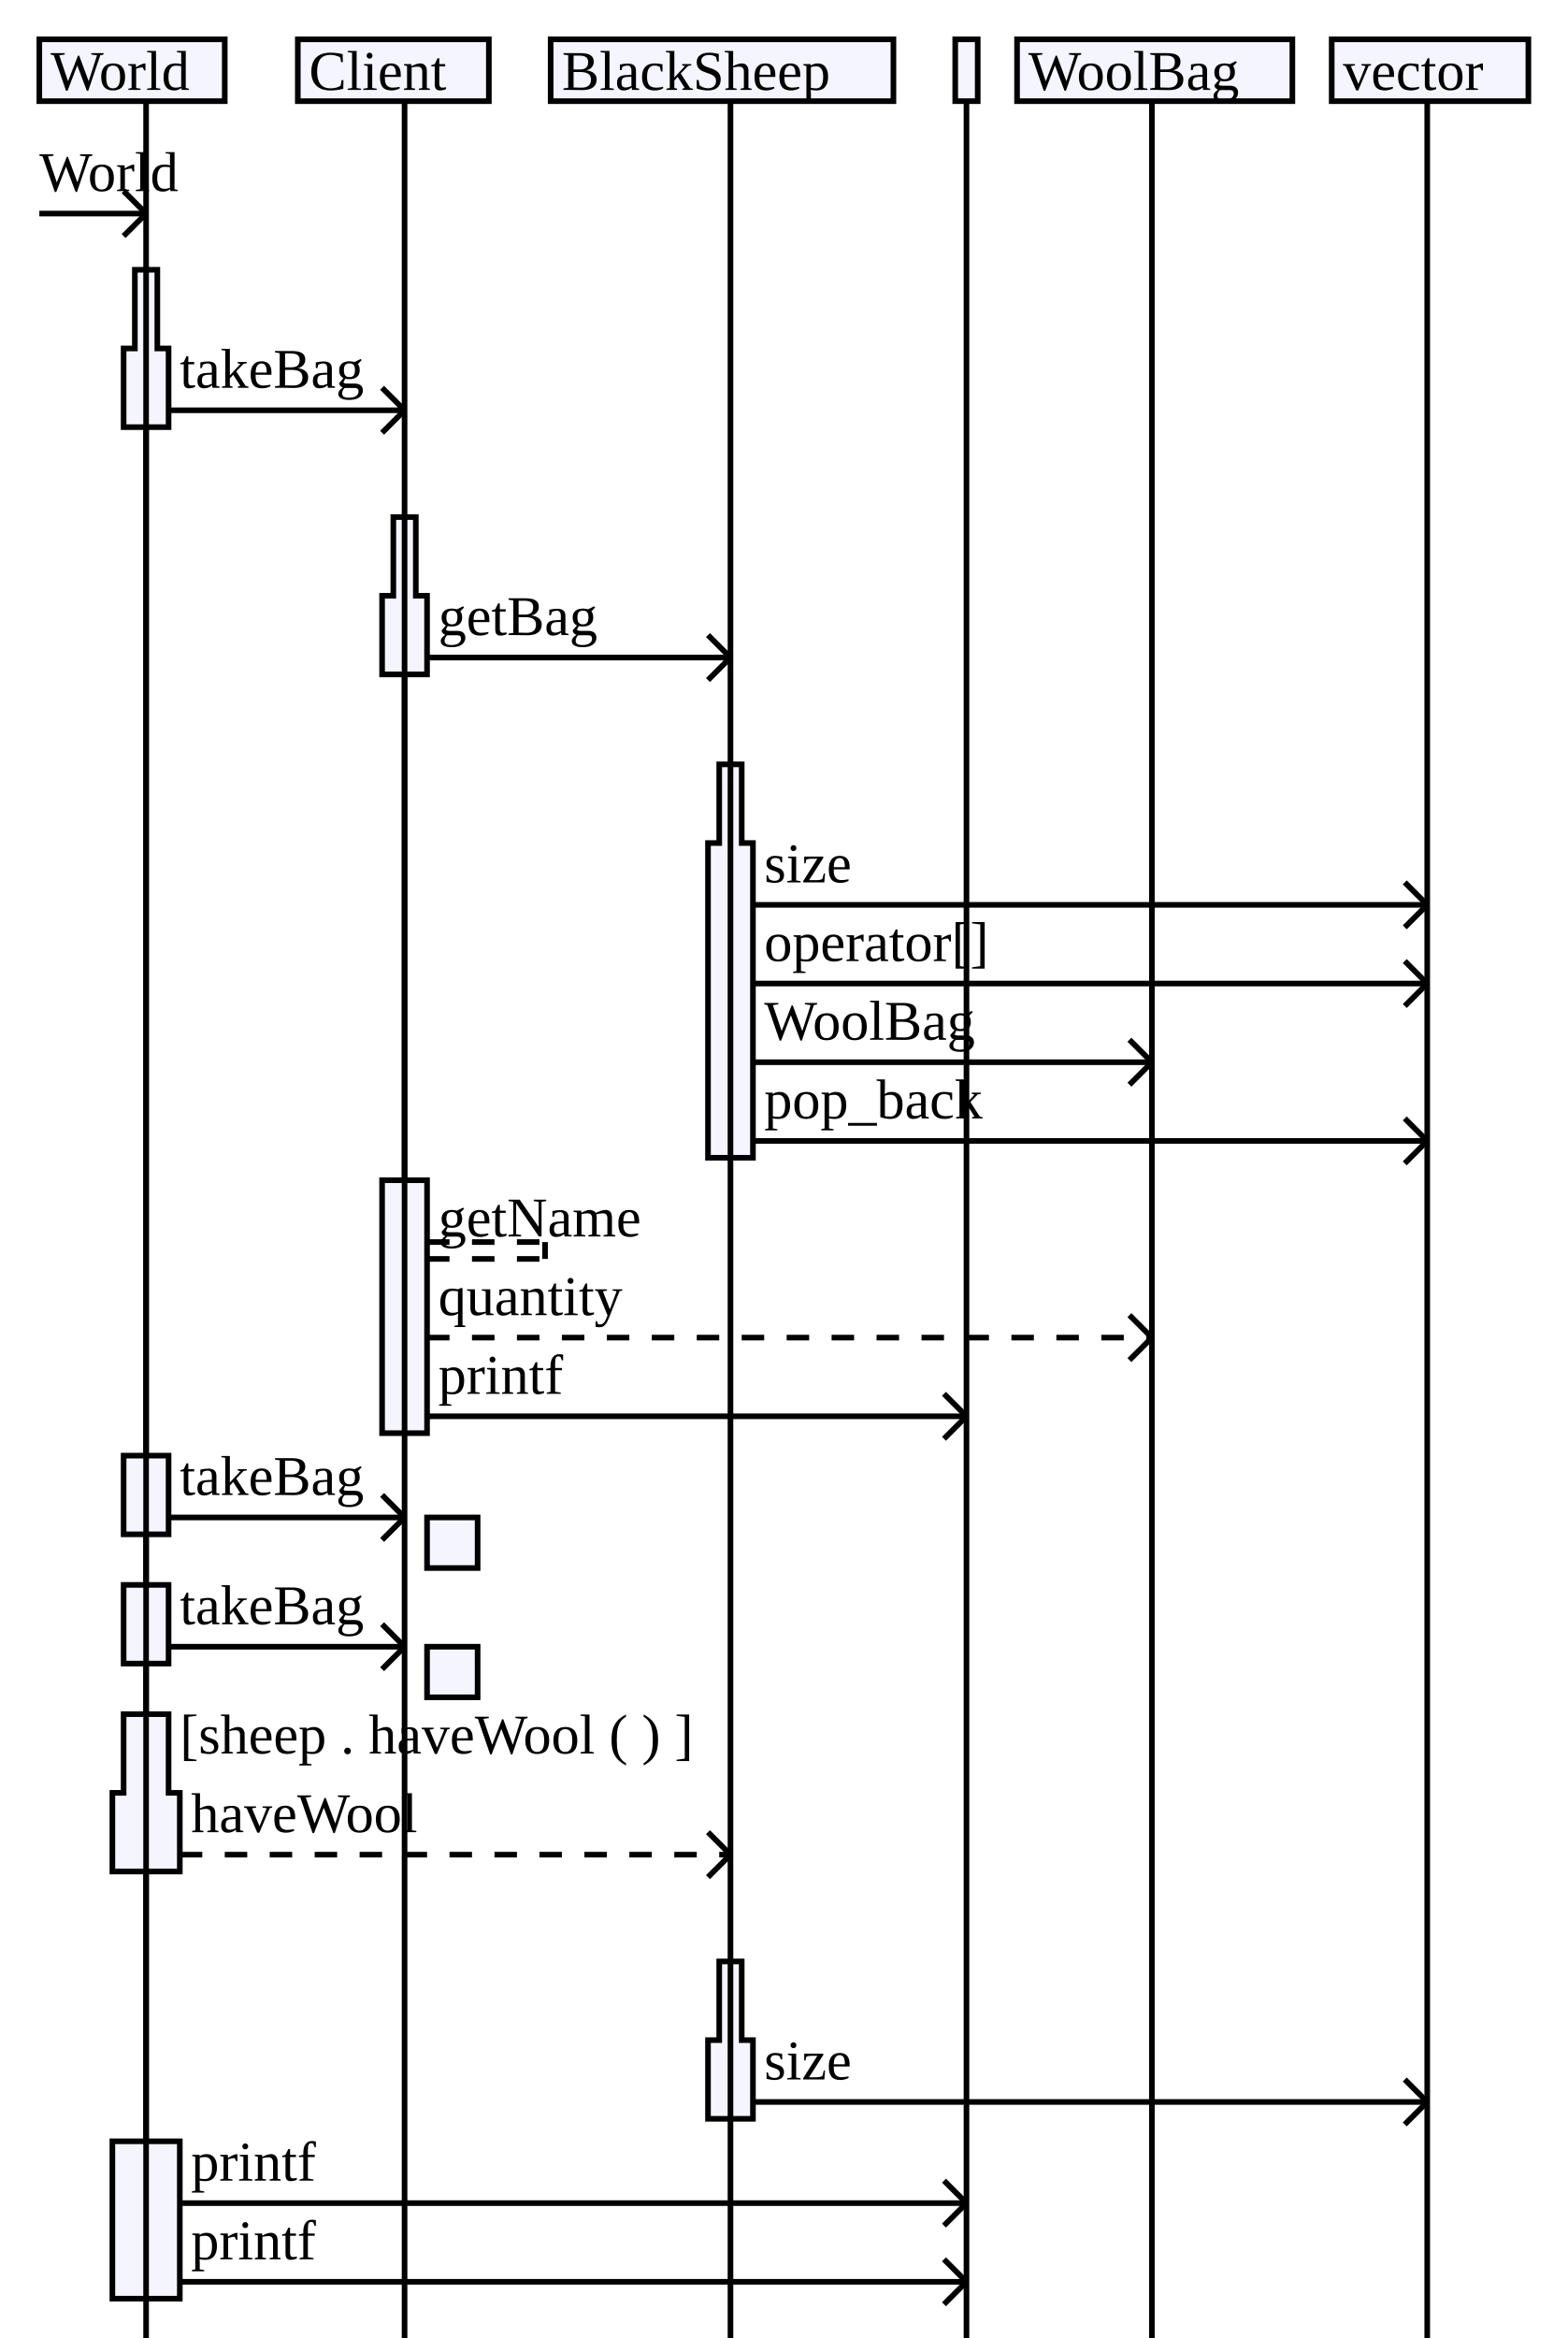
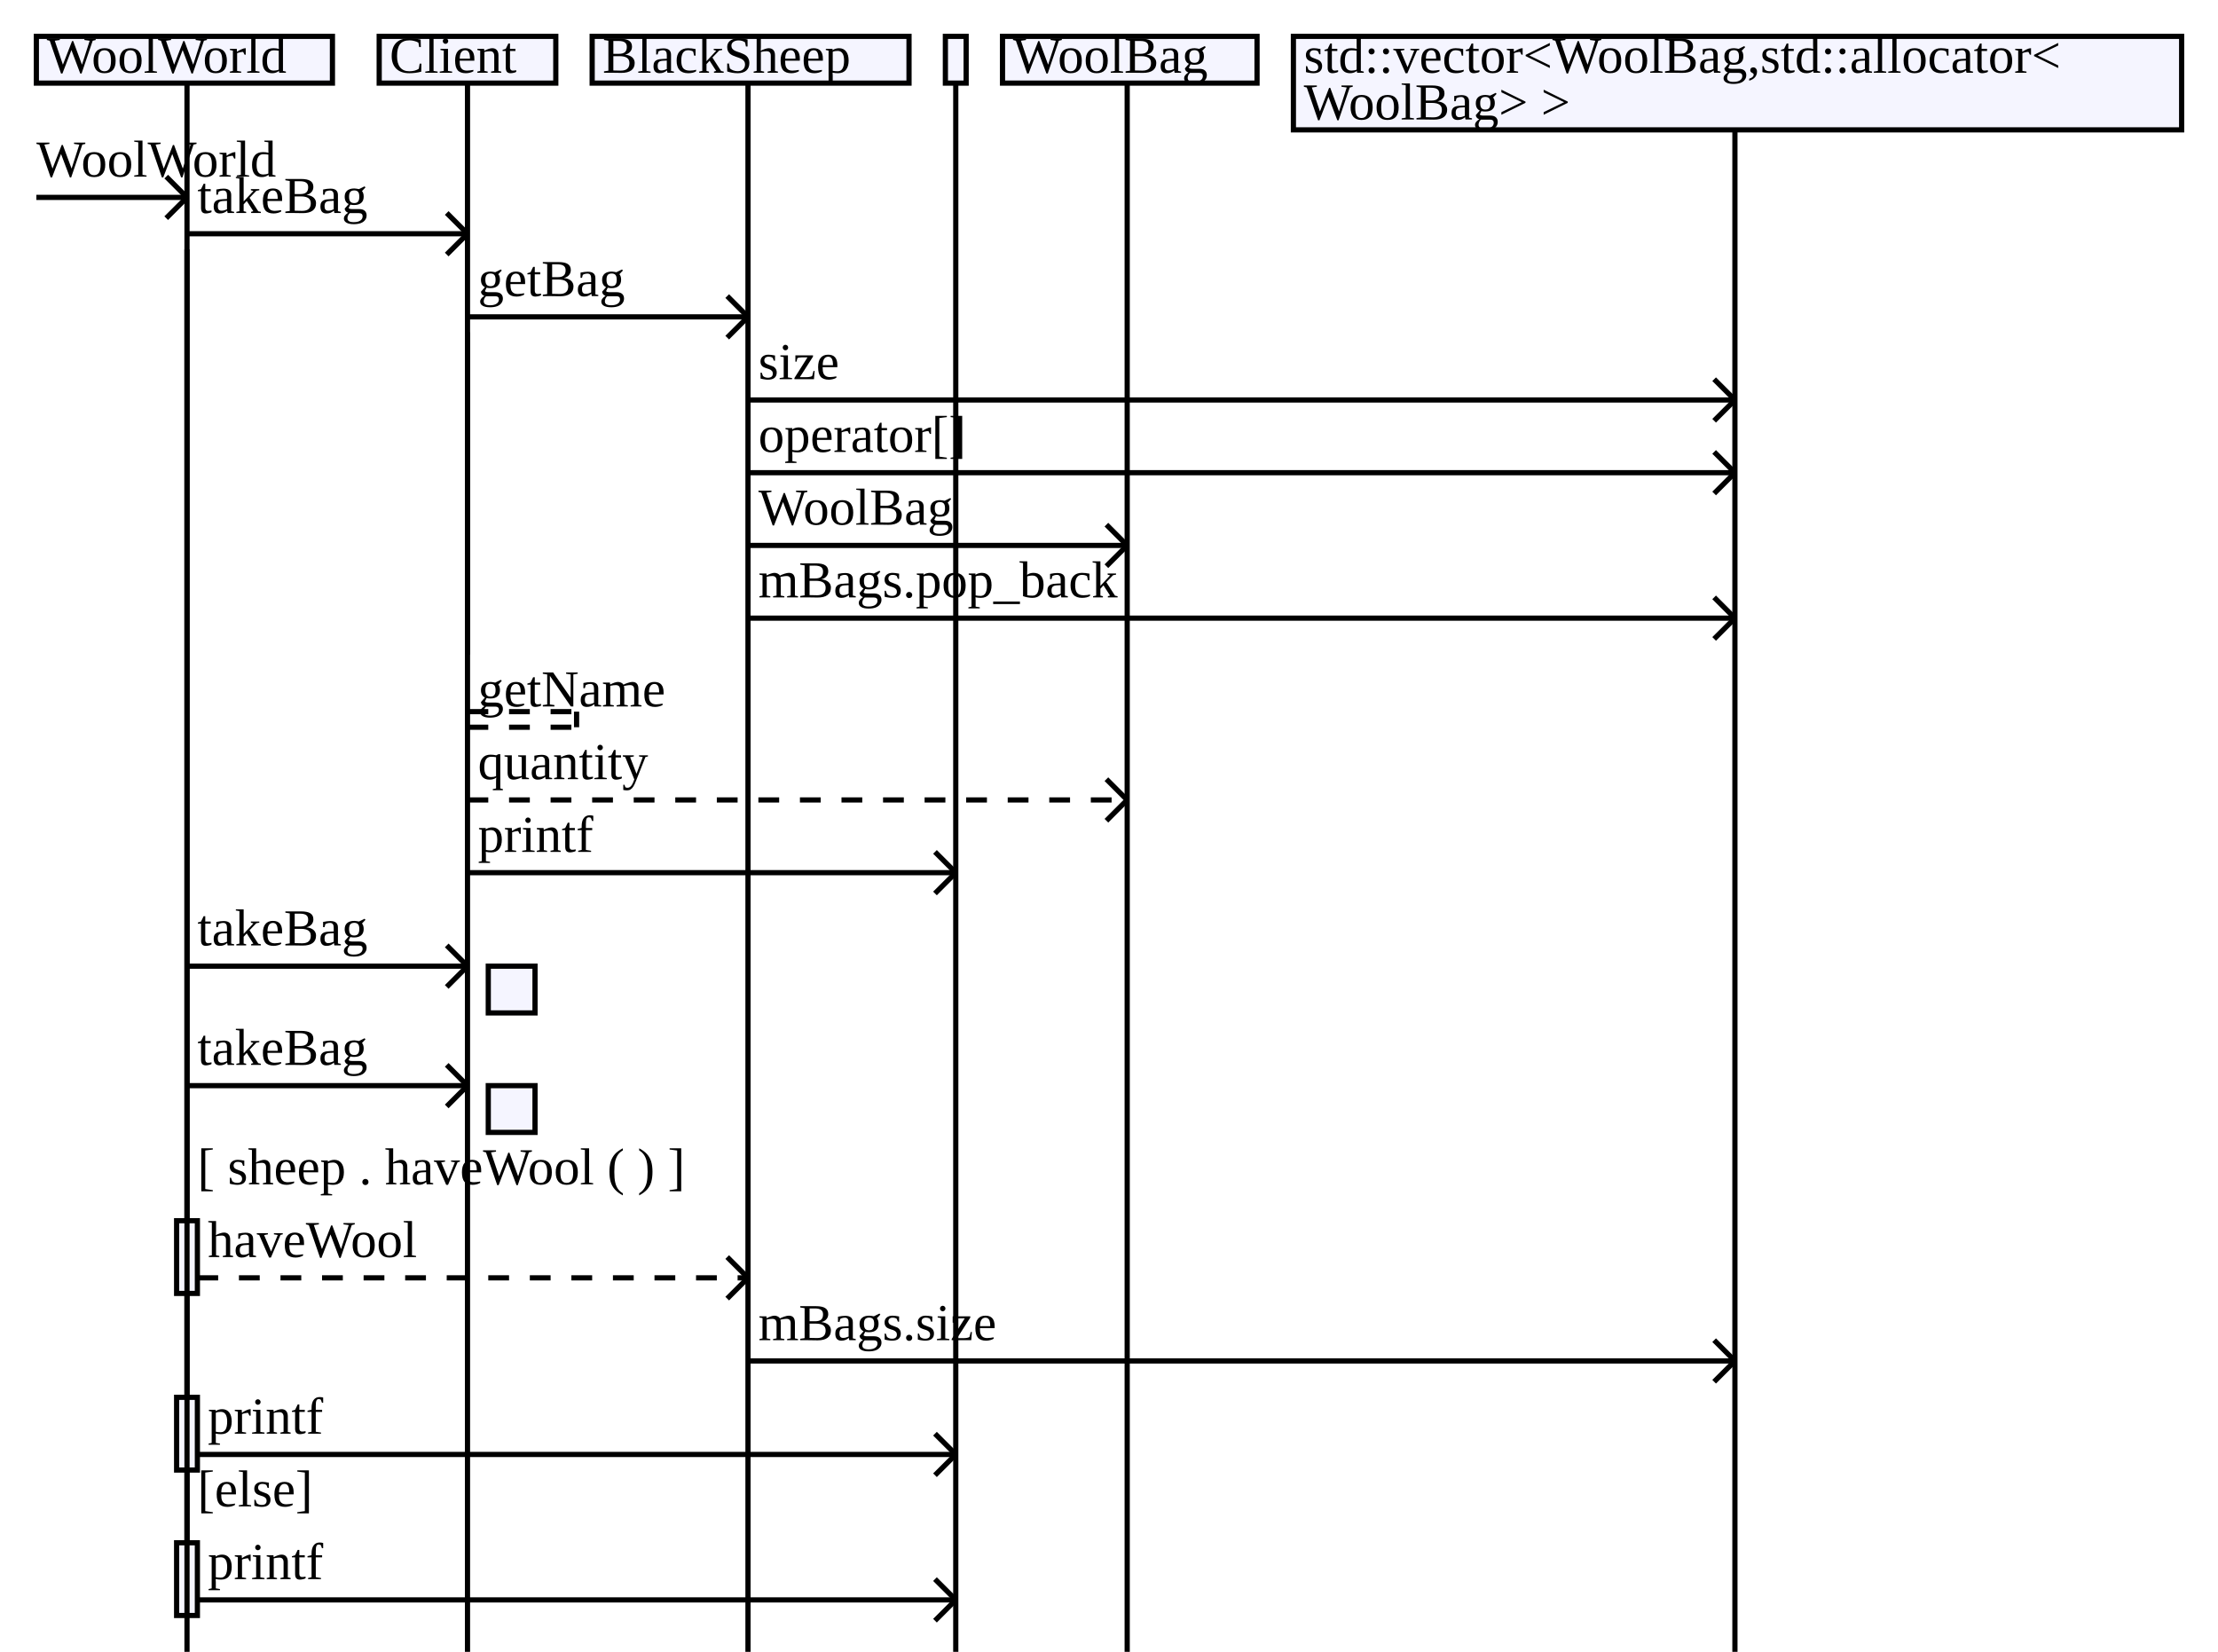
- <svg xmlns="http://www.w3.org/2000/svg" version="1.1" width="279" height="416">
-   <g fill="#f5f5ff" stroke="rgb(0,0,0)" style="stroke-width:1">
-     <rect x="7" y="7" width="33" height="11" />
+ <svg xmlns="http://www.w3.org/2000/svg" version="1.1" width="427" height="318">
+   <g font-size="10" stroke="none">
+     <g fill="#f5f5ff" stroke="#000000" style="stroke-width:1">
+       <rect x="7" y="7" width="57" height="9" />
+     </g>
+     <text x="9" y="14">WoolWorld</text>
  </g>
-   <g font-size="10">
-     <text x="9" y="16">World</text>
+   <g font-size="10" stroke="none">
+     <g fill="#f5f5ff" stroke="#000000" style="stroke-width:1">
+       <rect x="73" y="7" width="34" height="9" />
+     </g>
+     <text x="75" y="14">Client</text>
  </g>
-   <g fill="#f5f5ff" stroke="rgb(0,0,0)" style="stroke-width:1">
-     <rect x="53" y="7" width="34" height="11" />
+   <g font-size="10" stroke="none">
+     <g fill="#f5f5ff" stroke="#000000" style="stroke-width:1">
+       <rect x="114" y="7" width="61" height="9" />
+     </g>
+     <text x="116" y="14">BlackSheep</text>
  </g>
-   <g font-size="10">
-     <text x="55" y="16">Client</text>
+   <g font-size="10" stroke="none">
+     <g fill="#f5f5ff" stroke="#000000" style="stroke-width:1">
+       <rect x="182" y="7" width="4" height="9" />
+     </g>
+     <text x="184" y="14" />
  </g>
-   <g fill="#f5f5ff" stroke="rgb(0,0,0)" style="stroke-width:1">
-     <rect x="98" y="7" width="61" height="11" />
+   <g font-size="10" stroke="none">
+     <g fill="#f5f5ff" stroke="#000000" style="stroke-width:1">
+       <rect x="193" y="7" width="49" height="9" />
+     </g>
+     <text x="195" y="14">WoolBag</text>
  </g>
-   <g font-size="10">
-     <text x="100" y="16">BlackSheep</text>
+   <g font-size="10" stroke="none">
+     <g fill="#f5f5ff" stroke="#000000" style="stroke-width:1">
+       <rect x="249" y="7" width="171" height="18" />
+     </g>
+     <text x="251" y="14">std::vector&lt;WoolBag,std::allocator&lt;</text>
+     <text x="251" y="23">   WoolBag&gt; &gt;</text>
  </g>
-   <g fill="#f5f5ff" stroke="rgb(0,0,0)" style="stroke-width:1">
-     <rect x="170" y="7" width="4" height="11" />
+   <g fill="#f5f5ff" stroke="#000000" style="stroke-width:1">
+     <line x1="7" y1="38" x2="36" y2="38" />
+     <line x1="32" y1="34" x2="36" y2="38" />
+     <line x1="32" y1="42" x2="36" y2="38" />
+     <line x1="36" y1="45" x2="90" y2="45" />
+     <line x1="86" y1="41" x2="90" y2="45" />
+     <line x1="86" y1="49" x2="90" y2="45" />
+     <line x1="90" y1="61" x2="144" y2="61" />
+     <line x1="140" y1="57" x2="144" y2="61" />
+     <line x1="140" y1="65" x2="144" y2="61" />
+     <line x1="144" y1="77" x2="334" y2="77" />
+     <line x1="330" y1="73" x2="334" y2="77" />
+     <line x1="330" y1="81" x2="334" y2="77" />
+     <line x1="144" y1="91" x2="334" y2="91" />
+     <line x1="330" y1="87" x2="334" y2="91" />
+     <line x1="330" y1="95" x2="334" y2="91" />
+     <line x1="144" y1="105" x2="217" y2="105" />
+     <line x1="213" y1="101" x2="217" y2="105" />
+     <line x1="213" y1="109" x2="217" y2="105" />
+     <line x1="144" y1="119" x2="334" y2="119" />
+     <line x1="330" y1="115" x2="334" y2="119" />
+     <line x1="330" y1="123" x2="334" y2="119" />
+     <polygon points="" style="fill:#f5f5ff" />
+     <line x1="90" y1="137" x2="111" y2="137" style="stroke-dasharray: 4, 4 " />
+     <line x1="111" y1="137" x2="111" y2="140" />
+     <line x1="90" y1="140" x2="111" y2="140" style="stroke-dasharray: 4, 4 " />
+     <line x1="90" y1="154" x2="217" y2="154" style="stroke-dasharray: 4, 4 " />
+     <line x1="213" y1="150" x2="217" y2="154" />
+     <line x1="213" y1="158" x2="217" y2="154" />
+     <line x1="90" y1="168" x2="184" y2="168" />
+     <line x1="180" y1="164" x2="184" y2="168" />
+     <line x1="180" y1="172" x2="184" y2="168" />
+     <polygon points="90,64 90,64 90,126 90,126 90,126 90,126 90,64 90,64 " style="fill:#f5f5ff" />
+     <line x1="36" y1="186" x2="90" y2="186" />
+     <line x1="86" y1="182" x2="90" y2="186" />
+     <line x1="86" y1="190" x2="90" y2="186" />
+     <rect x="94" y="186" width="9" height="9" />
+     <line x1="36" y1="209" x2="90" y2="209" />
+     <line x1="86" y1="205" x2="90" y2="209" />
+     <line x1="86" y1="213" x2="90" y2="209" />
+     <rect x="94" y="209" width="9" height="9" />
+     <line x1="38" y1="246" x2="144" y2="246" style="stroke-dasharray: 4, 4 " />
+     <line x1="140" y1="242" x2="144" y2="246" />
+     <line x1="140" y1="250" x2="144" y2="246" />
+     <line x1="144" y1="262" x2="334" y2="262" />
+     <line x1="330" y1="258" x2="334" y2="262" />
+     <line x1="330" y1="266" x2="334" y2="262" />
+     <polygon points="" style="fill:#f5f5ff" />
+     <line x1="38" y1="280" x2="184" y2="280" />
+     <line x1="180" y1="276" x2="184" y2="280" />
+     <line x1="180" y1="284" x2="184" y2="280" />
+     <line x1="38" y1="308" x2="184" y2="308" />
+     <line x1="180" y1="304" x2="184" y2="308" />
+     <line x1="180" y1="312" x2="184" y2="308" />
+     <polygon points="36,48 36,48 36,175 36,175 36,189 36,189 36,198 36,198 36,212 36,212 36,221 36,221 36,235 38,235 38,249 36,249 36,269 38,269 38,283 36,283 36,297 38,297 38,311 36,311 36,311 34,311 34,297 36,297 36,283 34,283 34,269 36,269 36,249 34,249 34,235 36,235 36,221 36,221 36,212 36,212 36,198 36,198 36,189 36,189 36,175 36,175 36,48 36,48 " style="fill:#f5f5ff" />
  </g>
-   <g font-size="10">
-     <text x="172" y="16" />
+   <g font-size="10" stroke="none">
+     <text x="7" y="34">WoolWorld</text>
+     <text x="38" y="41">takeBag</text>
+     <text x="92" y="57">getBag</text>
+     <text x="146" y="73">size</text>
+     <text x="146" y="87">operator[]</text>
+     <text x="146" y="101">WoolBag</text>
+     <text x="146" y="115">mBags.pop_back</text>
+     <text x="92" y="136">getName</text>
+     <text x="92" y="150">quantity</text>
+     <text x="92" y="164">printf</text>
+     <text x="38" y="182">takeBag</text>
+     <text x="38" y="205">takeBag</text>
+     <text x="38" y="228">[ sheep . haveWool ( ) ]</text>
+     <text x="40" y="242">haveWool</text>
+     <text x="146" y="258">mBags.size</text>
+     <text x="40" y="276">printf</text>
+     <text x="38" y="290">[else]</text>
+     <text x="40" y="304">printf</text>
  </g>
-   <g fill="#f5f5ff" stroke="rgb(0,0,0)" style="stroke-width:1">
-     <rect x="181" y="7" width="49" height="11" />
-   </g>
-   <g font-size="10">
-     <text x="183" y="16">WoolBag</text>
-   </g>
-   <g fill="#f5f5ff" stroke="rgb(0,0,0)" style="stroke-width:1">
-     <rect x="237" y="7" width="35" height="11" />
-   </g>
-   <g font-size="10">
-     <text x="239" y="16">vector</text>
-   </g>
-   <g fill="#f5f5ff" stroke="rgb(0,0,0)" style="stroke-width:1">
-     <line x1="7" y1="38" x2="26" y2="38" />
-     <line x1="22" y1="34" x2="26" y2="38" />
-     <line x1="22" y1="42" x2="26" y2="38" />
-     <line x1="30" y1="73" x2="72" y2="73" />
-     <line x1="68" y1="69" x2="72" y2="73" />
-     <line x1="68" y1="77" x2="72" y2="73" />
-     <g fill="#f5f5ff" stroke="rgb(0,0,0)" style="stroke-width:1">
-       <line x1="76" y1="117" x2="130" y2="117" />
-       <line x1="126" y1="113" x2="130" y2="117" />
-       <line x1="126" y1="121" x2="130" y2="117" />
-       <g fill="#f5f5ff" stroke="rgb(0,0,0)" style="stroke-width:1">
-         <line x1="134" y1="161" x2="254" y2="161" />
-         <line x1="250" y1="157" x2="254" y2="161" />
-         <line x1="250" y1="165" x2="254" y2="161" />
-         <line x1="134" y1="175" x2="254" y2="175" />
-         <line x1="250" y1="171" x2="254" y2="175" />
-         <line x1="250" y1="179" x2="254" y2="175" />
-         <line x1="134" y1="189" x2="205" y2="189" />
-         <line x1="201" y1="185" x2="205" y2="189" />
-         <line x1="201" y1="193" x2="205" y2="189" />
-         <line x1="134" y1="203" x2="254" y2="203" />
-         <line x1="250" y1="199" x2="254" y2="203" />
-         <line x1="250" y1="207" x2="254" y2="203" />
-         <polygon points="130,136 132,136 132,150 134,150 134,206 132,206 132,206 130,206 130,206 128,206 128,206 126,206 126,150 128,150 128,136 130,136 " style="fill:#f5f5ff" />
-       </g>
-       <line x1="76" y1="221" x2="97" y2="221" style="stroke-dasharray: 4, 4 " />
-       <line x1="97" y1="221" x2="97" y2="224" />
-       <line x1="76" y1="224" x2="97" y2="224" style="stroke-dasharray: 4, 4 " />
-       <line x1="76" y1="238" x2="205" y2="238" style="stroke-dasharray: 4, 4 " />
-       <line x1="201" y1="234" x2="205" y2="238" />
-       <line x1="201" y1="242" x2="205" y2="238" />
-       <line x1="76" y1="252" x2="172" y2="252" />
-       <line x1="168" y1="248" x2="172" y2="252" />
-       <line x1="168" y1="256" x2="172" y2="252" />
-       <polygon points="72,92 74,92 74,106 76,106 76,120 72,120 72,210 76,210 76,255 74,255 74,255 72,255 72,255 70,255 70,255 68,255 68,210 72,210 72,120 68,120 68,106 70,106 70,92 72,92 " style="fill:#f5f5ff" />
-     </g>
-     <line x1="30" y1="270" x2="72" y2="270" />
-     <line x1="68" y1="266" x2="72" y2="270" />
-     <line x1="68" y1="274" x2="72" y2="270" />
-     <rect x="76" y="270" width="9" height="9" />
-     <line x1="30" y1="293" x2="72" y2="293" />
-     <line x1="68" y1="289" x2="72" y2="293" />
-     <line x1="68" y1="297" x2="72" y2="293" />
-     <rect x="76" y="293" width="9" height="9" />
-     <line x1="32" y1="330" x2="130" y2="330" style="stroke-dasharray: 4, 4 " />
-     <line x1="126" y1="326" x2="130" y2="330" />
-     <line x1="126" y1="334" x2="130" y2="330" />
-     <g fill="#f5f5ff" stroke="rgb(0,0,0)" style="stroke-width:1">
-       <line x1="134" y1="374" x2="254" y2="374" />
-       <line x1="250" y1="370" x2="254" y2="374" />
-       <line x1="250" y1="378" x2="254" y2="374" />
-       <polygon points="130,349 132,349 132,363 134,363 134,377 132,377 132,377 130,377 130,377 128,377 128,377 126,377 126,363 128,363 128,349 130,349 " style="fill:#f5f5ff" />
-     </g>
-     <line x1="32" y1="392" x2="172" y2="392" />
-     <line x1="168" y1="388" x2="172" y2="392" />
-     <line x1="168" y1="396" x2="172" y2="392" />
-     <line x1="32" y1="406" x2="172" y2="406" />
-     <line x1="168" y1="402" x2="172" y2="406" />
-     <line x1="168" y1="410" x2="172" y2="406" />
-     <polygon points="26,48 28,48 28,62 30,62 30,76 26,76 26,259 30,259 30,273 26,273 26,282 30,282 30,296 26,296 26,305 30,305 30,319 32,319 32,333 26,333 26,381 32,381 32,409 30,409 30,409 28,409 28,409 26,409 26,409 24,409 24,409 22,409 22,409 20,409 20,381 26,381 26,333 20,333 20,319 22,319 22,305 26,305 26,296 22,296 22,282 26,282 26,273 22,273 22,259 26,259 26,76 22,76 22,62 24,62 24,48 26,48 " style="fill:#f5f5ff" />
-   </g>
-   <g font-size="10">
-     <text x="136" y="157">size</text>
-     <text x="136" y="171">operator[]</text>
-     <text x="136" y="185">WoolBag</text>
-     <text x="136" y="199">pop_back</text>
-     <text x="78" y="113">getBag</text>
-     <text x="78" y="220">getName</text>
-     <text x="78" y="234">quantity</text>
-     <text x="78" y="248">printf</text>
-     <text x="136" y="370">size</text>
-     <text x="7" y="34">World</text>
-     <text x="28" y="41" />
-     <text x="30" y="55" />
-     <text x="32" y="69">takeBag</text>
-     <text x="32" y="266">takeBag</text>
-     <text x="32" y="289">takeBag</text>
-     <text x="32" y="312">[sheep . haveWool ( ) ]</text>
-     <text x="34" y="326">haveWool</text>
-     <text x="34" y="388">printf</text>
-     <text x="34" y="402">printf</text>
-   </g>
-   <g fill="#f5f5ff" stroke="rgb(0,0,0)" style="stroke-width:1">
-     <line x1="26" y1="18" x2="26" y2="416" />
-     <line x1="72" y1="18" x2="72" y2="416" />
-     <line x1="130" y1="18" x2="130" y2="416" />
-     <line x1="172" y1="18" x2="172" y2="416" />
-     <line x1="205" y1="18" x2="205" y2="416" />
-     <line x1="254" y1="18" x2="254" y2="416" />
+   <g fill="#f5f5ff" stroke="#000000" style="stroke-width:1">
+     <line x1="36" y1="16" x2="36" y2="318" />
+     <line x1="90" y1="16" x2="90" y2="318" />
+     <line x1="144" y1="16" x2="144" y2="318" />
+     <line x1="184" y1="16" x2="184" y2="318" />
+     <line x1="217" y1="16" x2="217" y2="318" />
+     <line x1="334" y1="25" x2="334" y2="318" />
  </g>
</svg>
